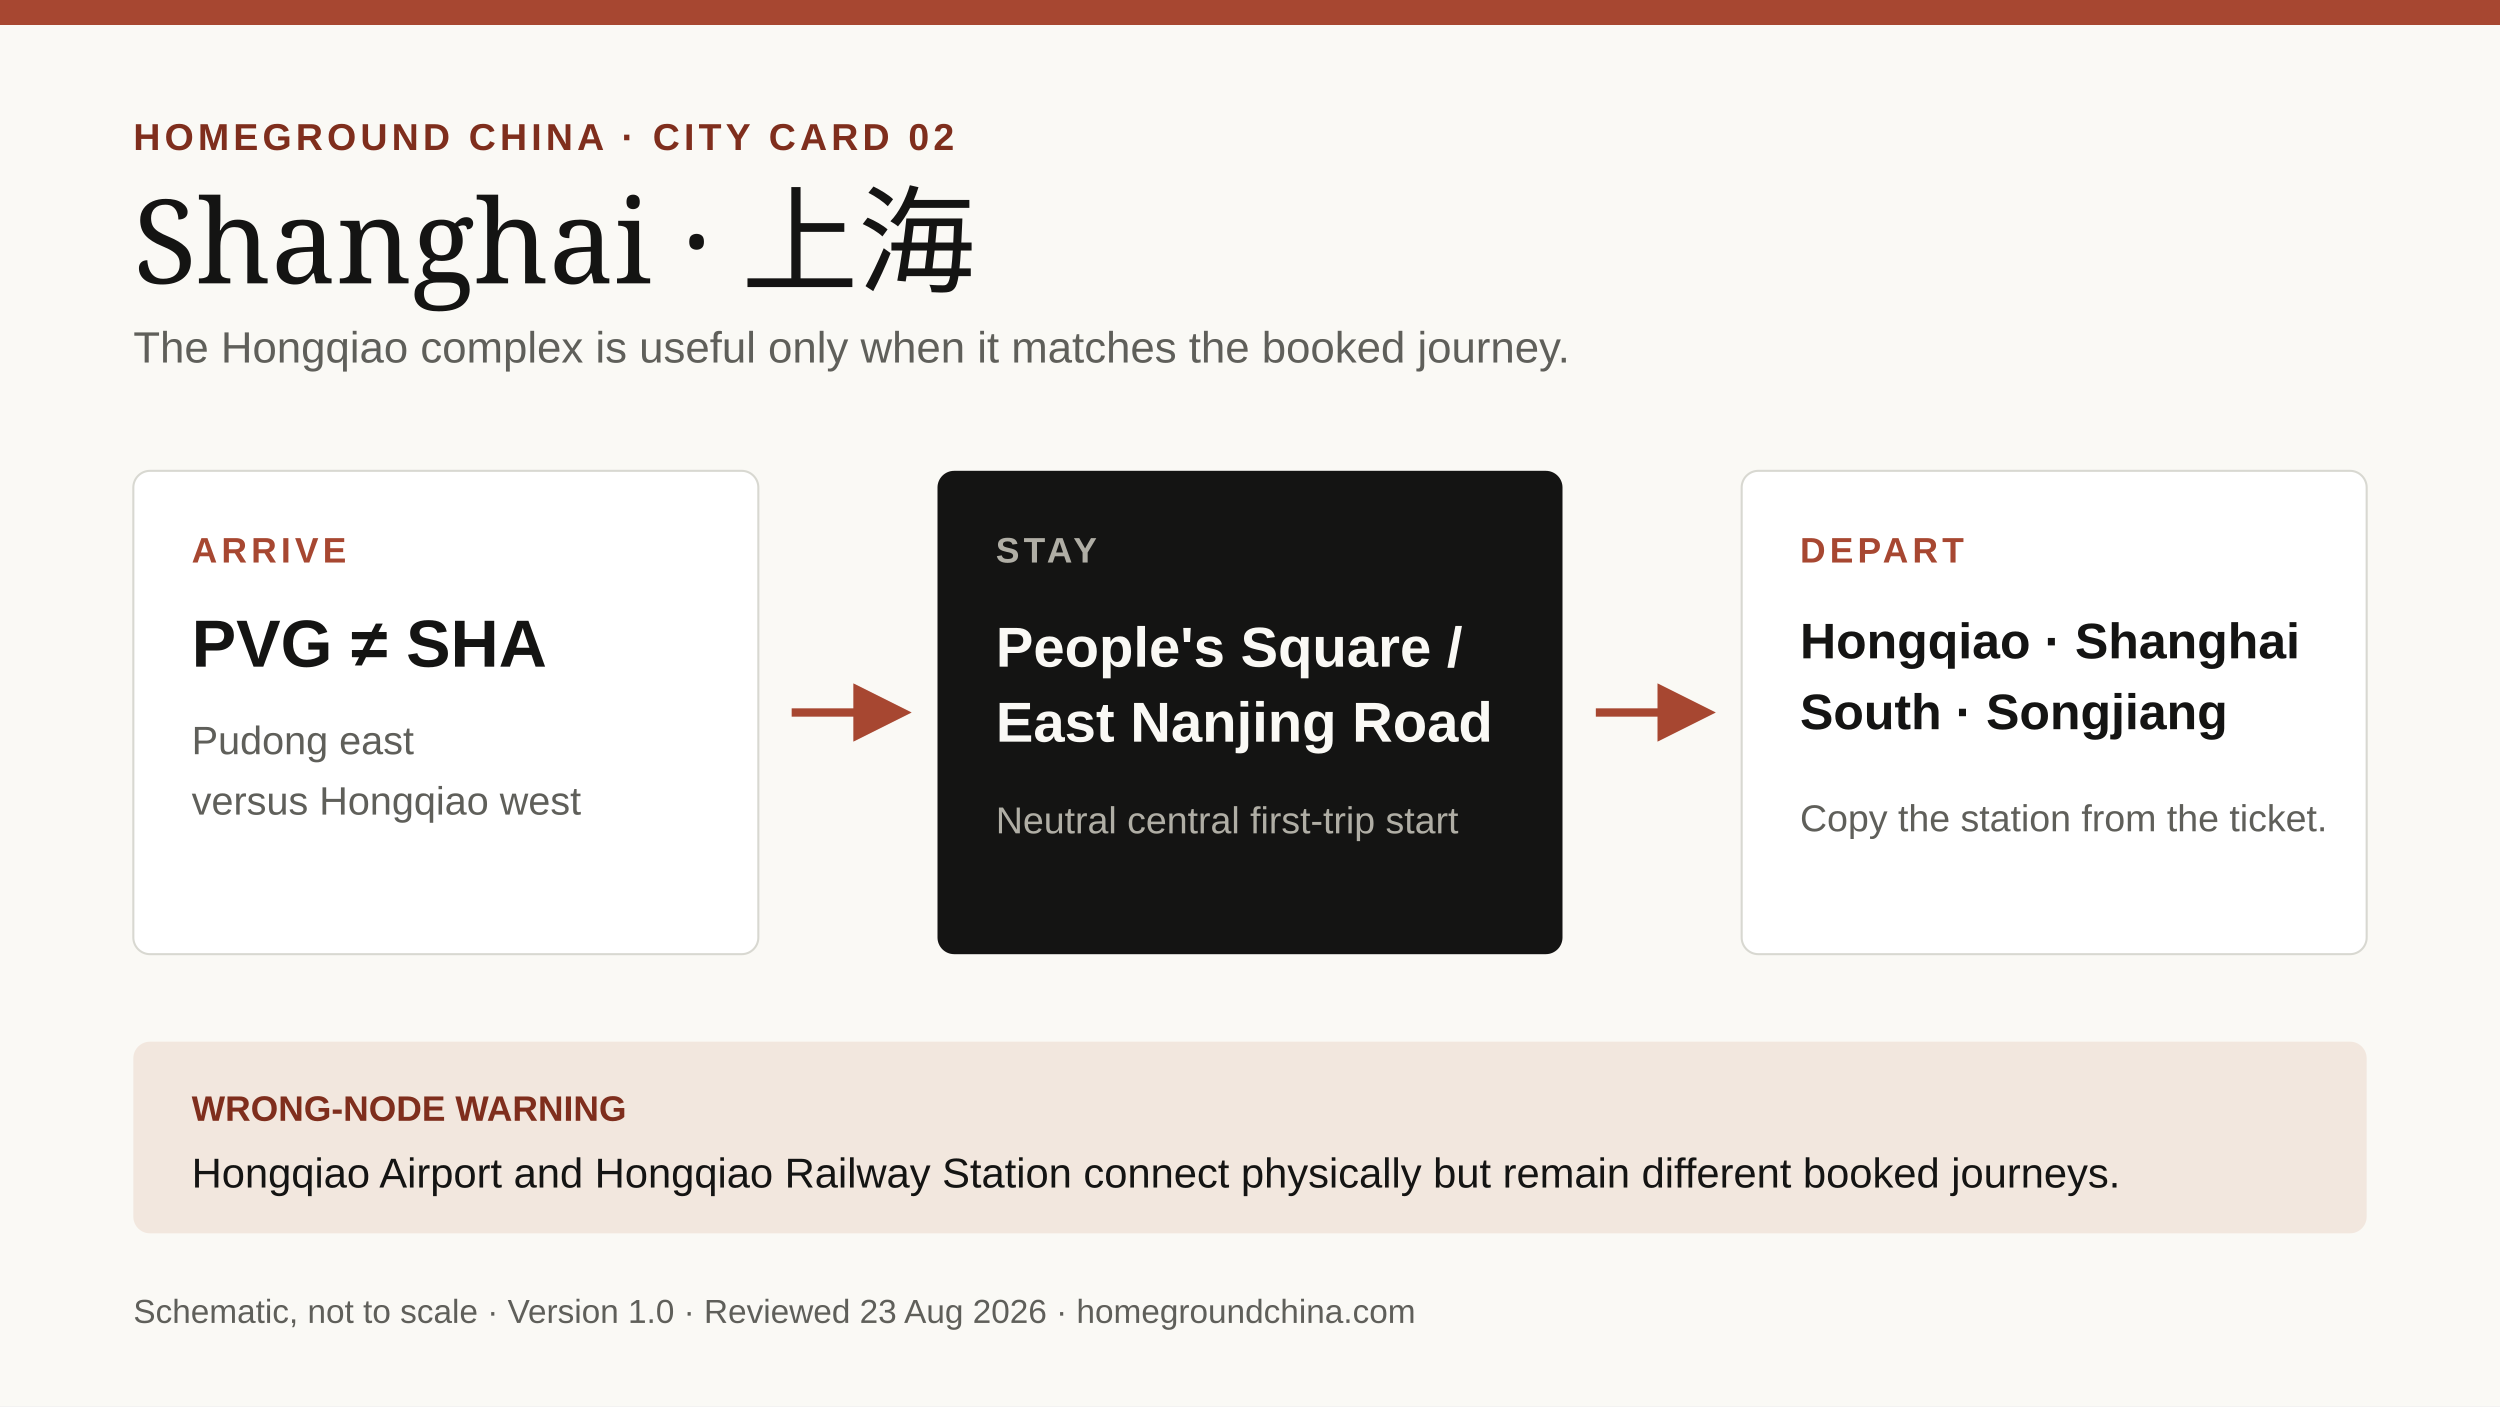
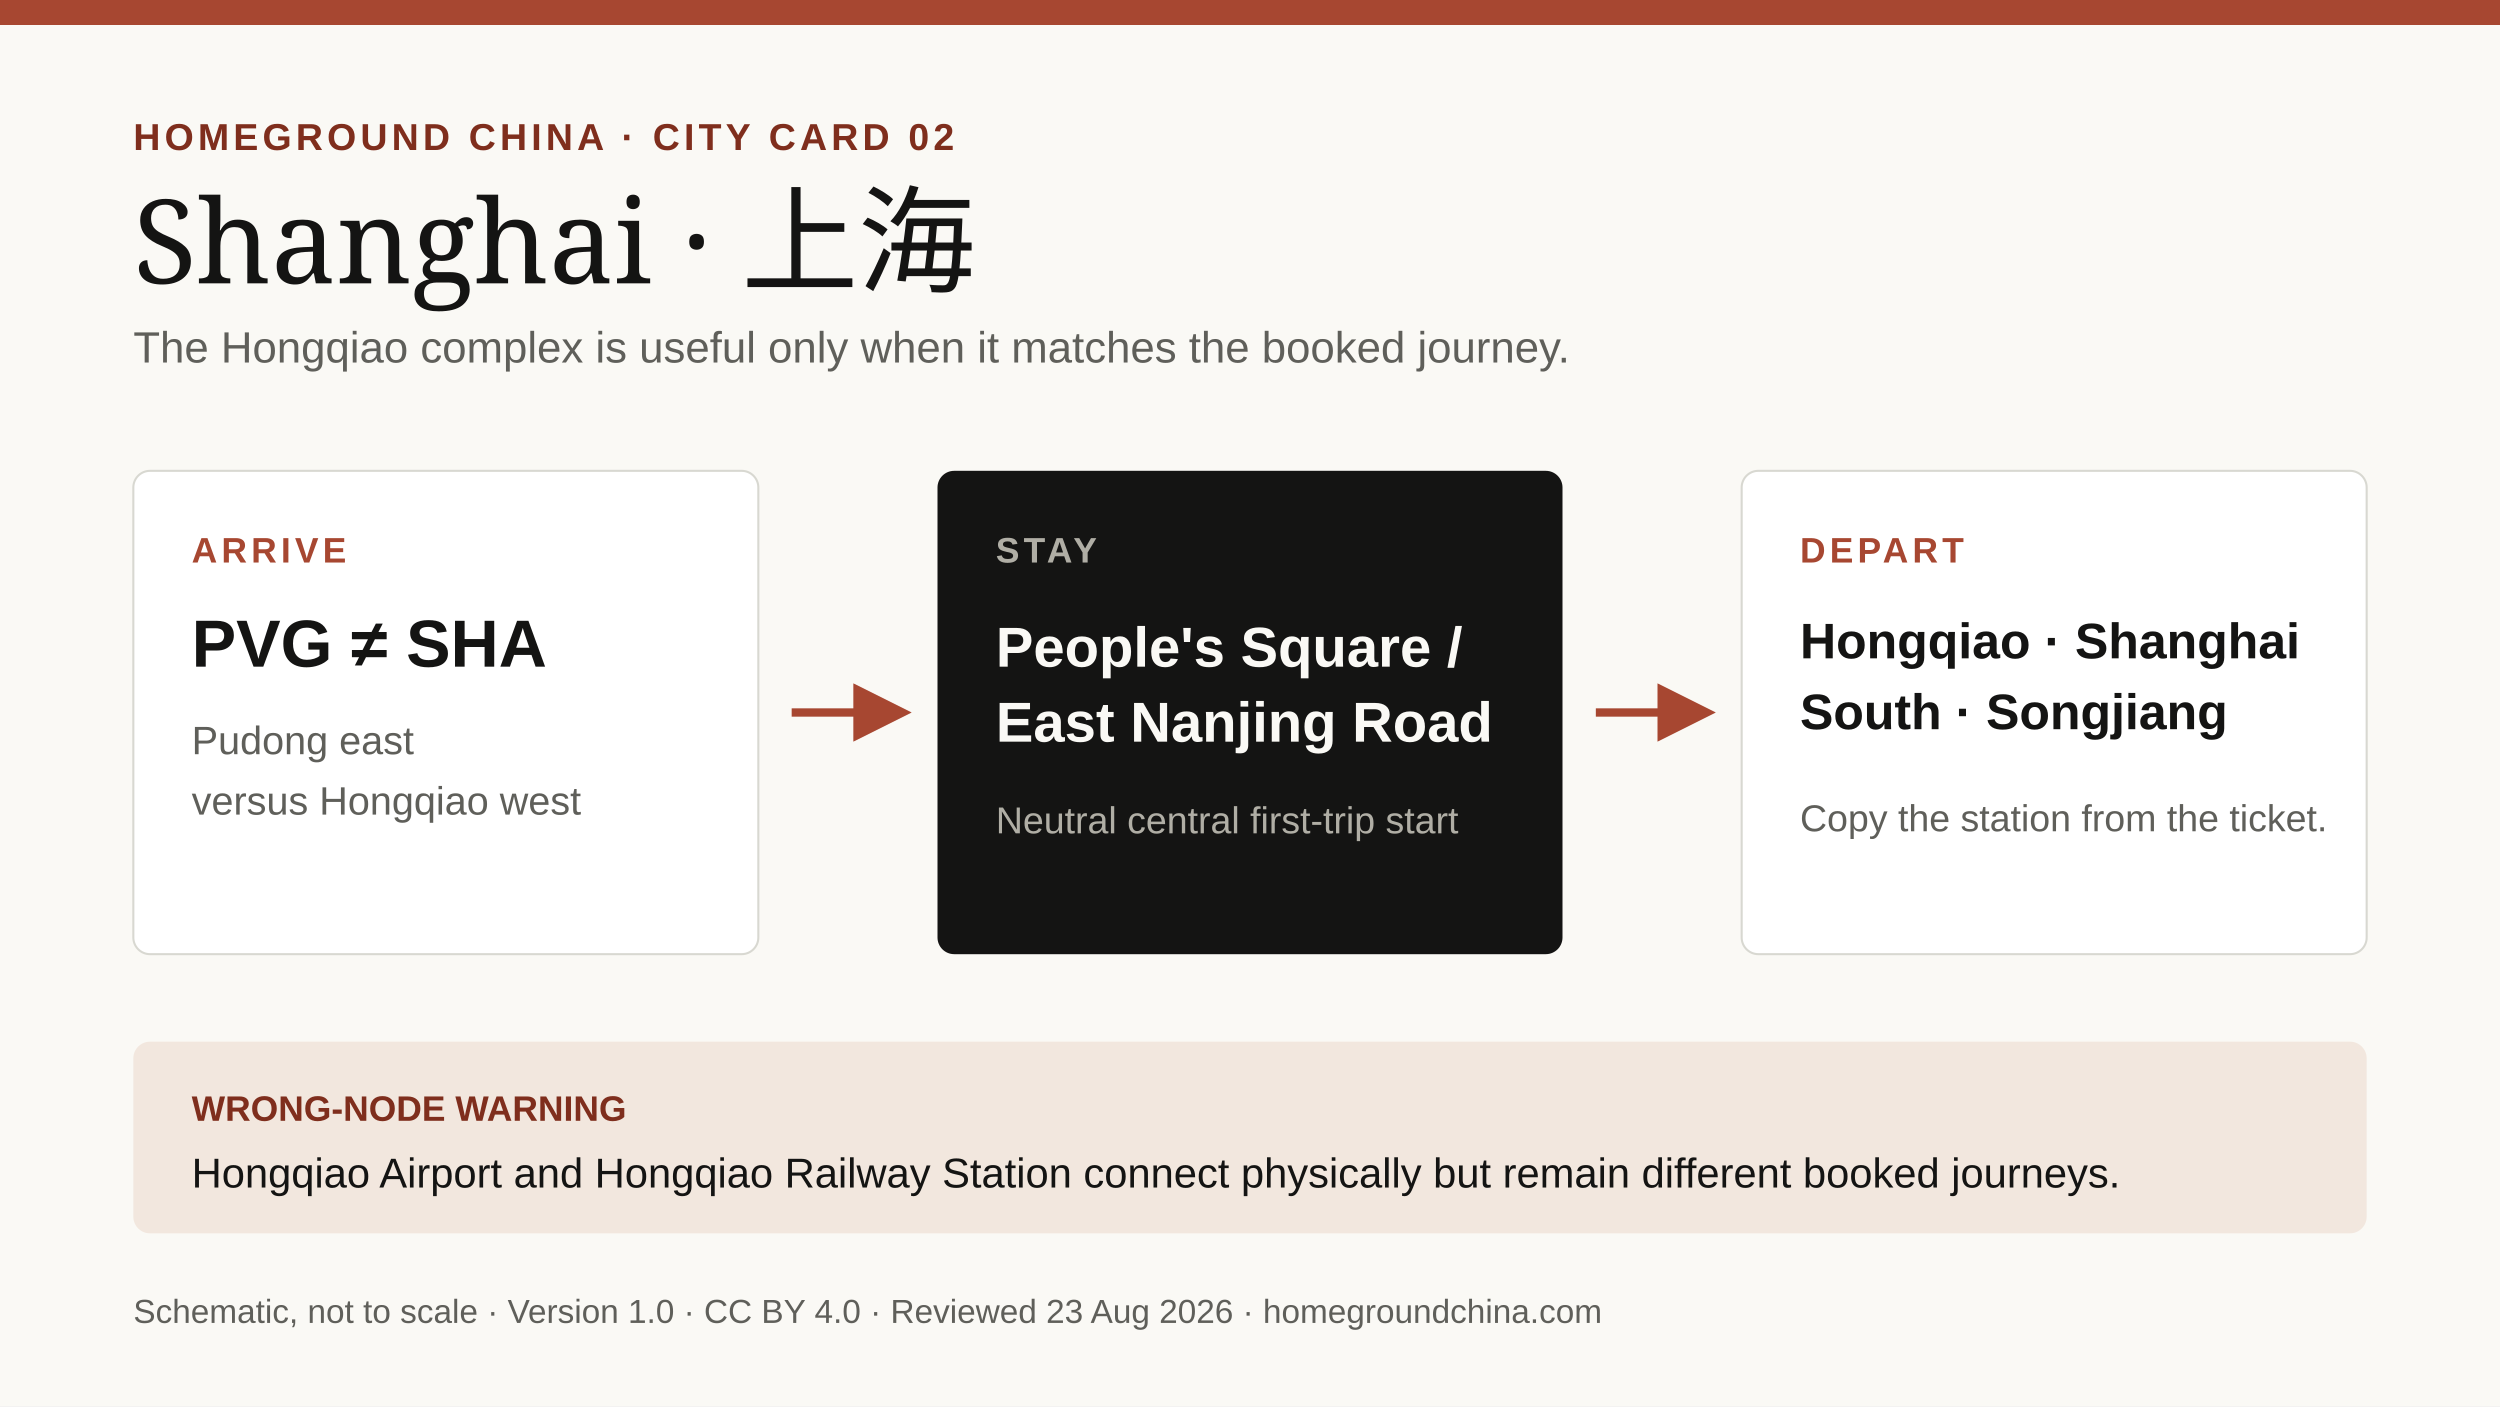
<svg xmlns="http://www.w3.org/2000/svg" width="1200" height="675" viewBox="0 0 1200 675" role="img" aria-labelledby="title desc">
  <defs>
    <marker id="a" viewBox="0 0 10 10" refX="8" refY="5" markerWidth="7" markerHeight="7" orient="auto">
      <path d="M0 0L10 5L0 10z" fill="#a74731" />
    </marker>
  </defs>
  <rect width="1200" height="675" fill="#faf9f5" />
  <rect width="1200" height="12" fill="#a74731" />
  <text x="64" y="72" fill="#7f2e1d" font-family="Arial, sans-serif" font-size="18" font-weight="700" letter-spacing="2">HOMEGROUND CHINA · CITY CARD 02</text>
  <text x="64" y="136" fill="#141413" font-family="Georgia, serif" font-size="56">Shanghai · 上海</text>
  <text x="64" y="174" fill="#5f5f5a" font-family="Arial, sans-serif" font-size="21">The Hongqiao complex is useful only when it matches the booked journey.</text>
  <g font-family="Arial, sans-serif">
    <rect x="64" y="226" width="300" height="232" rx="8" fill="#fff" stroke="#d8d8d1" />
    <text x="92" y="270" fill="#a74731" font-size="17" font-weight="700" letter-spacing="2">ARRIVE</text>
    <text x="92" y="320" fill="#141413" font-size="32" font-weight="700">PVG ≠ SHA</text>
    <text x="92" y="362" fill="#5f5f5a" font-size="19">Pudong east</text>
    <text x="92" y="391" fill="#5f5f5a" font-size="19">versus Hongqiao west</text>
    <line x1="380" y1="342" x2="432" y2="342" stroke="#a74731" stroke-width="4" marker-end="url(#a)" />
    <rect x="450" y="226" width="300" height="232" rx="8" fill="#141413" />
    <text x="478" y="270" fill="#b0aea5" font-size="17" font-weight="700" letter-spacing="2">STAY</text>
    <text x="478" y="320" fill="#faf9f5" font-size="27" font-weight="700">People's Square /</text>
    <text x="478" y="356" fill="#faf9f5" font-size="27" font-weight="700">East Nanjing Road</text>
    <text x="478" y="400" fill="#b0aea5" font-size="18">Neutral central first-trip start</text>
    <line x1="766" y1="342" x2="818" y2="342" stroke="#a74731" stroke-width="4" marker-end="url(#a)" />
    <rect x="836" y="226" width="300" height="232" rx="8" fill="#fff" stroke="#d8d8d1" />
    <text x="864" y="270" fill="#a74731" font-size="17" font-weight="700" letter-spacing="2">DEPART</text>
    <text x="864" y="316" fill="#141413" font-size="24" font-weight="700">Hongqiao · Shanghai</text>
    <text x="864" y="350" fill="#141413" font-size="24" font-weight="700">South · Songjiang</text>
    <text x="864" y="399" fill="#5f5f5a" font-size="18">Copy the station from the ticket.</text>
  </g>
  <rect x="64" y="500" width="1072" height="92" rx="8" fill="#f2e7de" />
  <text x="92" y="538" fill="#7f2e1d" font-family="Arial, sans-serif" font-size="17" font-weight="700">WRONG-NODE WARNING</text>
  <text x="92" y="570" fill="#141413" font-family="Arial, sans-serif" font-size="20">Hongqiao Airport and Hongqiao Railway Station connect physically but remain different booked journeys.</text>
-   <text x="64" y="635" fill="#5f5f5a" font-family="Arial, sans-serif" font-size="16">Schematic, not to scale · Version 1.0 · Reviewed 23 Aug 2026 · homegroundchina.com</text>
+   <text x="64" y="635" fill="#5f5f5a" font-family="Arial, sans-serif" font-size="16">Schematic, not to scale · Version 1.0 · CC BY 4.0 · Reviewed 23 Aug 2026 · homegroundchina.com</text>
</svg>
